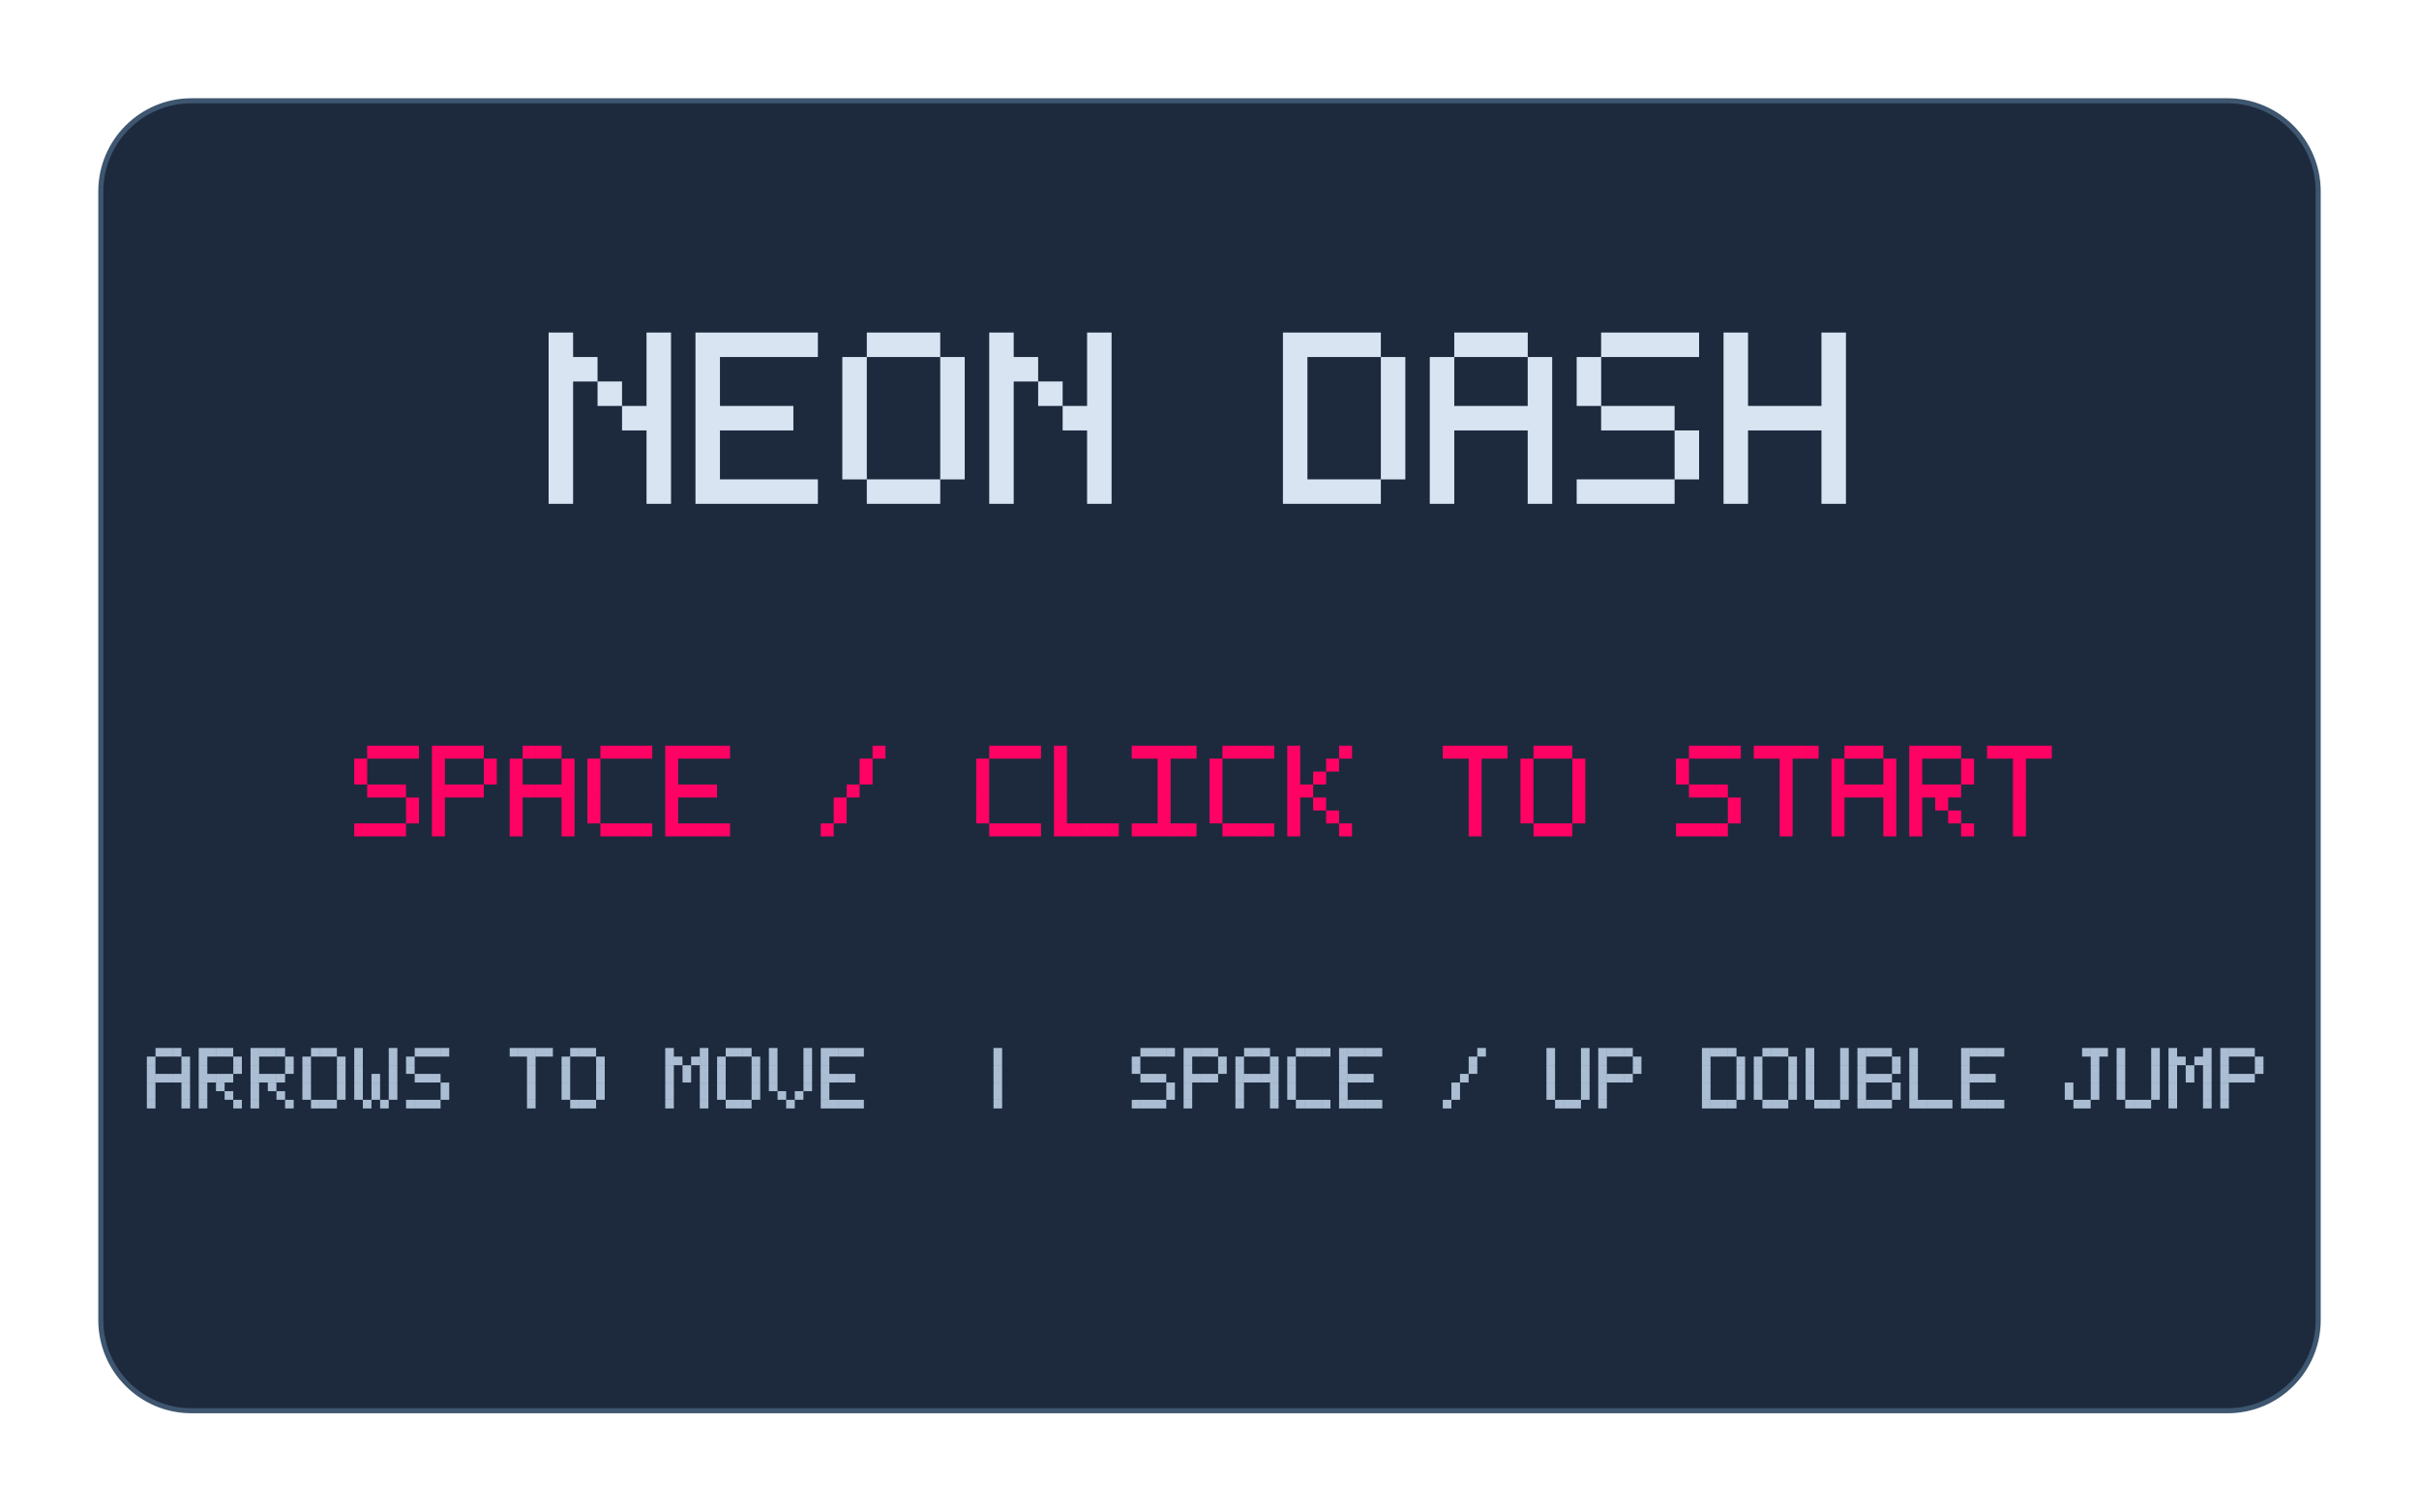
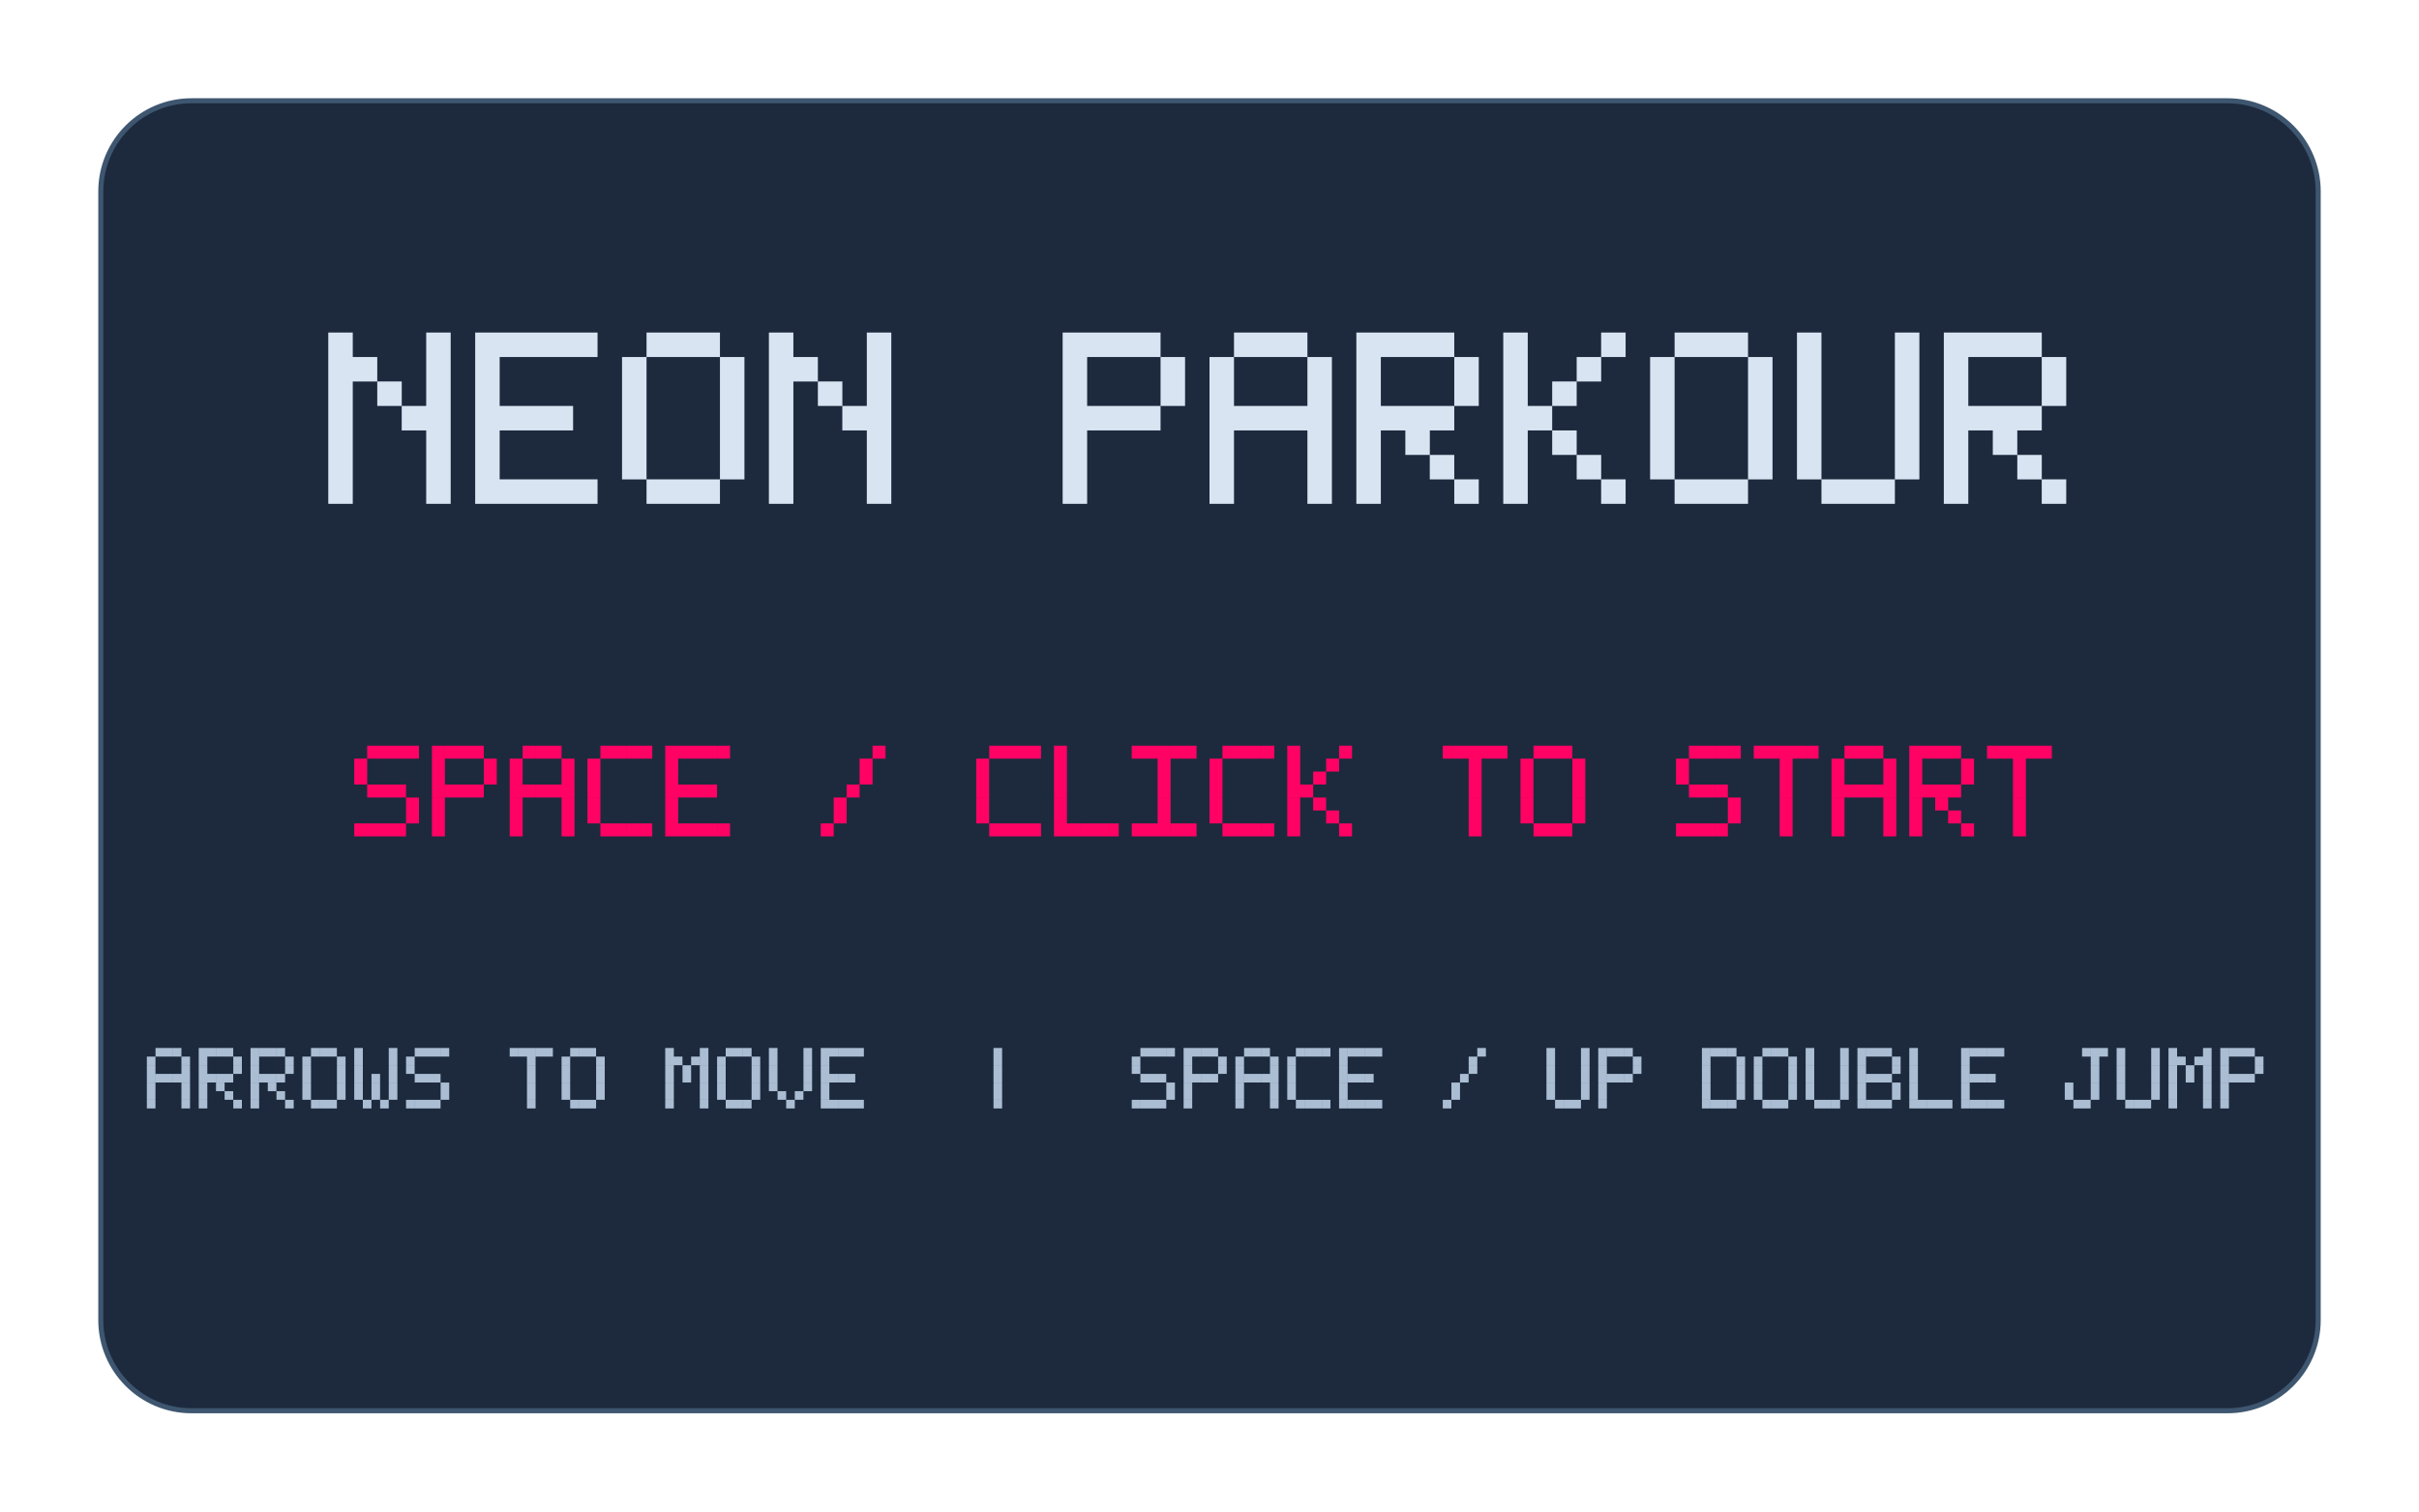
<svg xmlns="http://www.w3.org/2000/svg" width="480" height="300" viewBox="0 0 480 300">
  <rect x="20" y="20" width="440" height="260" rx="18" fill="#142236" fill-opacity=".96" stroke="#3e566f" />
  <g text-anchor="middle" font-family="sans-serif" fill="#e9f0f9">
-     <path fill="#d8e4f1" d="M108.86,66.00h4.86v4.86h-4.86z M128.29,66.00h4.86v4.86h-4.86z M108.86,70.86h4.86v4.86h-4.86z M113.71,70.86h4.86v4.86h-4.86z M128.29,70.86h4.86v4.86h-4.86z M108.86,75.71h4.86v4.86h-4.86z M118.57,75.71h4.86v4.86h-4.86z M128.29,75.71h4.86v4.86h-4.86z M108.86,80.57h4.86v4.86h-4.86z M123.43,80.57h4.86v4.86h-4.86z M128.29,80.57h4.86v4.86h-4.86z M108.86,85.43h4.86v4.86h-4.86z M128.29,85.43h4.86v4.86h-4.86z M108.86,90.29h4.86v4.86h-4.86z M128.29,90.29h4.86v4.86h-4.86z M108.86,95.14h4.86v4.86h-4.86z M128.29,95.14h4.86v4.86h-4.86z M138.00,66.00h4.86v4.86h-4.86z M142.86,66.00h4.86v4.86h-4.86z M147.71,66.00h4.86v4.86h-4.86z M152.57,66.00h4.86v4.86h-4.86z M157.43,66.00h4.86v4.86h-4.86z M138.00,70.86h4.86v4.86h-4.86z M138.00,75.71h4.86v4.86h-4.86z M138.00,80.57h4.86v4.86h-4.86z M142.86,80.57h4.86v4.86h-4.86z M147.71,80.57h4.86v4.86h-4.86z M152.57,80.57h4.86v4.86h-4.86z M138.00,85.43h4.86v4.86h-4.86z M138.00,90.29h4.86v4.86h-4.86z M138.00,95.14h4.86v4.86h-4.86z M142.86,95.14h4.86v4.86h-4.86z M147.71,95.14h4.86v4.86h-4.86z M152.57,95.14h4.86v4.86h-4.86z M157.43,95.14h4.86v4.86h-4.86z M172.00,66.00h4.86v4.86h-4.86z M176.86,66.00h4.86v4.86h-4.86z M181.71,66.00h4.86v4.86h-4.86z M167.14,70.86h4.86v4.86h-4.86z M186.57,70.86h4.86v4.86h-4.86z M167.14,75.71h4.86v4.86h-4.86z M186.57,75.71h4.86v4.86h-4.86z M167.14,80.57h4.86v4.86h-4.86z M186.57,80.57h4.86v4.86h-4.86z M167.14,85.43h4.86v4.86h-4.86z M186.57,85.43h4.86v4.86h-4.86z M167.14,90.29h4.86v4.86h-4.86z M186.57,90.29h4.86v4.86h-4.86z M172.00,95.14h4.86v4.86h-4.86z M176.86,95.14h4.86v4.86h-4.86z M181.71,95.14h4.86v4.86h-4.86z M196.29,66.00h4.86v4.86h-4.86z M215.71,66.00h4.86v4.86h-4.86z M196.29,70.86h4.86v4.86h-4.86z M201.14,70.86h4.86v4.86h-4.86z M215.71,70.86h4.86v4.86h-4.86z M196.29,75.71h4.86v4.86h-4.86z M206.00,75.71h4.86v4.86h-4.86z M215.71,75.71h4.86v4.86h-4.86z M196.29,80.57h4.86v4.86h-4.86z M210.86,80.57h4.86v4.86h-4.86z M215.71,80.57h4.86v4.86h-4.86z M196.29,85.43h4.86v4.86h-4.86z M215.71,85.43h4.86v4.86h-4.86z M196.29,90.29h4.86v4.86h-4.86z M215.71,90.29h4.86v4.86h-4.86z M196.29,95.14h4.86v4.86h-4.86z M215.71,95.14h4.86v4.86h-4.86z M254.57,66.00h4.86v4.86h-4.86z M259.43,66.00h4.86v4.86h-4.86z M264.29,66.00h4.86v4.86h-4.86z M269.14,66.00h4.86v4.86h-4.86z M254.57,70.86h4.86v4.86h-4.86z M274.00,70.86h4.86v4.86h-4.86z M254.57,75.71h4.86v4.86h-4.86z M274.00,75.71h4.86v4.86h-4.86z M254.57,80.57h4.86v4.86h-4.86z M274.00,80.57h4.86v4.86h-4.86z M254.57,85.43h4.86v4.86h-4.86z M274.00,85.43h4.86v4.86h-4.86z M254.57,90.29h4.86v4.86h-4.86z M274.00,90.29h4.86v4.86h-4.86z M254.57,95.14h4.86v4.86h-4.86z M259.43,95.14h4.86v4.86h-4.86z M264.29,95.14h4.86v4.86h-4.86z M269.14,95.14h4.86v4.86h-4.86z M288.57,66.00h4.86v4.86h-4.86z M293.43,66.00h4.86v4.86h-4.86z M298.29,66.00h4.86v4.86h-4.86z M283.71,70.86h4.86v4.86h-4.86z M303.14,70.86h4.86v4.86h-4.86z M283.71,75.71h4.86v4.86h-4.86z M303.14,75.71h4.86v4.86h-4.86z M283.71,80.57h4.86v4.86h-4.86z M288.57,80.57h4.86v4.86h-4.86z M293.43,80.57h4.86v4.86h-4.86z M298.29,80.57h4.86v4.86h-4.86z M303.14,80.57h4.86v4.86h-4.86z M283.71,85.43h4.86v4.86h-4.86z M303.14,85.43h4.86v4.86h-4.86z M283.71,90.29h4.86v4.86h-4.86z M303.14,90.29h4.86v4.86h-4.86z M283.71,95.14h4.86v4.86h-4.86z M303.14,95.14h4.86v4.86h-4.86z M317.71,66.00h4.86v4.86h-4.86z M322.57,66.00h4.86v4.86h-4.86z M327.43,66.00h4.86v4.86h-4.86z M332.29,66.00h4.86v4.86h-4.86z M312.86,70.86h4.86v4.86h-4.86z M312.86,75.71h4.86v4.86h-4.86z M317.71,80.57h4.86v4.86h-4.86z M322.57,80.57h4.86v4.86h-4.86z M327.43,80.57h4.86v4.86h-4.86z M332.29,85.43h4.86v4.86h-4.86z M332.29,90.29h4.86v4.86h-4.86z M312.86,95.14h4.86v4.86h-4.86z M317.71,95.14h4.86v4.86h-4.86z M322.57,95.14h4.86v4.86h-4.86z M327.43,95.14h4.86v4.86h-4.86z M342.00,66.00h4.86v4.86h-4.86z M361.43,66.00h4.86v4.86h-4.86z M342.00,70.86h4.86v4.86h-4.86z M361.43,70.86h4.86v4.86h-4.86z M342.00,75.71h4.86v4.86h-4.86z M361.43,75.71h4.86v4.86h-4.86z M342.00,80.57h4.86v4.86h-4.86z M346.86,80.57h4.86v4.86h-4.86z M351.71,80.57h4.86v4.86h-4.86z M356.57,80.57h4.86v4.86h-4.86z M361.43,80.57h4.86v4.86h-4.86z M342.00,85.43h4.86v4.86h-4.86z M361.43,85.43h4.86v4.86h-4.86z M342.00,90.29h4.86v4.86h-4.86z M361.43,90.29h4.86v4.86h-4.86z M342.00,95.14h4.86v4.86h-4.86z M361.43,95.14h4.86v4.86h-4.86z" />
+     <path fill="#d8e4f1" d="M65.14,66.00h4.86v4.86h-4.86z M84.57,66.00h4.86v4.86h-4.86z M65.14,70.86h4.86v4.86h-4.86z M70.00,70.86h4.86v4.86h-4.86z M84.57,70.86h4.86v4.86h-4.86z M65.14,75.71h4.86v4.86h-4.86z M74.86,75.71h4.86v4.86h-4.86z M84.57,75.71h4.86v4.86h-4.86z M65.14,80.57h4.86v4.86h-4.86z M79.71,80.57h4.86v4.86h-4.86z M84.57,80.57h4.86v4.86h-4.86z M65.14,85.43h4.86v4.86h-4.86z M84.57,85.43h4.86v4.86h-4.86z M65.14,90.29h4.86v4.86h-4.86z M84.57,90.29h4.86v4.86h-4.86z M65.14,95.14h4.86v4.86h-4.86z M84.57,95.14h4.86v4.86h-4.86z M94.29,66.00h4.86v4.86h-4.86z M99.14,66.00h4.86v4.86h-4.86z M104.00,66.00h4.86v4.86h-4.86z M108.86,66.00h4.86v4.86h-4.86z M113.71,66.00h4.86v4.86h-4.86z M94.29,70.86h4.86v4.86h-4.86z M94.29,75.71h4.86v4.86h-4.86z M94.29,80.57h4.86v4.86h-4.86z M99.14,80.57h4.86v4.86h-4.86z M104.00,80.57h4.86v4.86h-4.86z M108.86,80.57h4.86v4.86h-4.86z M94.29,85.43h4.86v4.86h-4.86z M94.29,90.29h4.86v4.86h-4.86z M94.29,95.14h4.86v4.86h-4.86z M99.14,95.14h4.86v4.86h-4.86z M104.00,95.14h4.86v4.86h-4.86z M108.86,95.14h4.86v4.86h-4.86z M113.71,95.14h4.86v4.86h-4.86z M128.29,66.00h4.86v4.86h-4.86z M133.14,66.00h4.86v4.86h-4.86z M138.00,66.00h4.86v4.86h-4.86z M123.43,70.86h4.86v4.86h-4.86z M142.86,70.86h4.86v4.86h-4.86z M123.43,75.71h4.86v4.86h-4.86z M142.86,75.71h4.86v4.86h-4.86z M123.43,80.57h4.86v4.86h-4.86z M142.86,80.57h4.86v4.86h-4.86z M123.43,85.43h4.86v4.86h-4.86z M142.86,85.43h4.86v4.86h-4.86z M123.43,90.29h4.86v4.86h-4.86z M142.86,90.29h4.86v4.86h-4.86z M128.29,95.14h4.86v4.86h-4.86z M133.14,95.14h4.86v4.86h-4.86z M138.00,95.14h4.86v4.86h-4.86z M152.57,66.00h4.86v4.86h-4.86z M172.00,66.00h4.86v4.86h-4.86z M152.57,70.86h4.86v4.86h-4.86z M157.43,70.86h4.86v4.86h-4.86z M172.00,70.86h4.86v4.86h-4.86z M152.57,75.71h4.86v4.86h-4.86z M162.29,75.71h4.86v4.86h-4.86z M172.00,75.71h4.86v4.86h-4.86z M152.57,80.57h4.86v4.86h-4.86z M167.14,80.57h4.86v4.86h-4.86z M172.00,80.57h4.86v4.86h-4.86z M152.57,85.43h4.86v4.86h-4.86z M172.00,85.43h4.86v4.86h-4.86z M152.57,90.29h4.86v4.86h-4.86z M172.00,90.29h4.86v4.86h-4.86z M152.57,95.14h4.86v4.86h-4.86z M172.00,95.14h4.86v4.86h-4.86z M210.86,66.00h4.86v4.86h-4.86z M215.71,66.00h4.86v4.86h-4.86z M220.57,66.00h4.86v4.86h-4.86z M225.43,66.00h4.86v4.86h-4.86z M210.86,70.86h4.86v4.86h-4.86z M230.29,70.86h4.86v4.86h-4.86z M210.86,75.71h4.86v4.86h-4.86z M230.29,75.71h4.86v4.86h-4.86z M210.86,80.57h4.86v4.86h-4.86z M215.71,80.57h4.86v4.86h-4.86z M220.57,80.57h4.86v4.86h-4.86z M225.43,80.57h4.86v4.86h-4.86z M210.86,85.43h4.86v4.86h-4.86z M210.86,90.29h4.86v4.86h-4.86z M210.86,95.14h4.86v4.86h-4.86z M244.86,66.00h4.86v4.86h-4.86z M249.71,66.00h4.86v4.86h-4.86z M254.57,66.00h4.86v4.86h-4.86z M240.00,70.86h4.86v4.86h-4.86z M259.43,70.86h4.86v4.86h-4.86z M240.00,75.71h4.86v4.86h-4.86z M259.43,75.71h4.86v4.86h-4.86z M240.00,80.57h4.86v4.86h-4.86z M244.86,80.57h4.86v4.86h-4.86z M249.71,80.57h4.86v4.86h-4.86z M254.57,80.57h4.86v4.86h-4.86z M259.43,80.57h4.86v4.86h-4.86z M240.00,85.43h4.86v4.86h-4.86z M259.43,85.43h4.86v4.86h-4.86z M240.00,90.29h4.86v4.86h-4.86z M259.43,90.29h4.86v4.86h-4.86z M240.00,95.14h4.86v4.86h-4.86z M259.43,95.14h4.86v4.86h-4.86z M269.14,66.00h4.86v4.86h-4.86z M274.00,66.00h4.86v4.86h-4.86z M278.86,66.00h4.86v4.86h-4.86z M283.71,66.00h4.86v4.86h-4.86z M269.14,70.86h4.86v4.86h-4.86z M288.57,70.86h4.86v4.86h-4.86z M269.14,75.71h4.86v4.86h-4.86z M288.57,75.71h4.86v4.86h-4.86z M269.14,80.57h4.86v4.86h-4.86z M274.00,80.57h4.86v4.86h-4.86z M278.86,80.57h4.86v4.86h-4.86z M283.71,80.57h4.86v4.86h-4.86z M269.14,85.43h4.86v4.86h-4.86z M278.86,85.43h4.86v4.86h-4.86z M269.14,90.29h4.86v4.86h-4.86z M283.71,90.29h4.86v4.86h-4.86z M269.14,95.14h4.86v4.86h-4.86z M288.57,95.14h4.86v4.86h-4.86z M298.29,66.00h4.86v4.86h-4.86z M317.71,66.00h4.86v4.86h-4.86z M298.29,70.86h4.86v4.86h-4.86z M312.86,70.86h4.86v4.86h-4.86z M298.29,75.71h4.86v4.86h-4.86z M308.00,75.71h4.86v4.86h-4.86z M298.29,80.57h4.86v4.86h-4.86z M303.14,80.57h4.86v4.86h-4.86z M298.29,85.43h4.86v4.86h-4.86z M308.00,85.43h4.86v4.86h-4.86z M298.29,90.29h4.86v4.86h-4.86z M312.86,90.29h4.86v4.86h-4.86z M298.29,95.14h4.86v4.86h-4.86z M317.71,95.14h4.86v4.86h-4.86z M332.29,66.00h4.86v4.86h-4.86z M337.14,66.00h4.86v4.86h-4.86z M342.00,66.00h4.86v4.86h-4.86z M327.43,70.86h4.86v4.86h-4.86z M346.86,70.86h4.86v4.86h-4.86z M327.43,75.71h4.86v4.86h-4.86z M346.86,75.71h4.86v4.86h-4.86z M327.43,80.57h4.86v4.86h-4.86z M346.86,80.57h4.86v4.86h-4.86z M327.43,85.43h4.86v4.86h-4.86z M346.86,85.43h4.86v4.86h-4.86z M327.43,90.29h4.86v4.86h-4.86z M346.86,90.29h4.86v4.86h-4.86z M332.29,95.14h4.86v4.86h-4.86z M337.14,95.14h4.86v4.86h-4.86z M342.00,95.14h4.86v4.86h-4.86z M356.57,66.00h4.86v4.86h-4.86z M376.00,66.00h4.86v4.86h-4.86z M356.57,70.86h4.86v4.86h-4.86z M376.00,70.86h4.86v4.86h-4.86z M356.57,75.71h4.86v4.86h-4.86z M376.00,75.71h4.86v4.86h-4.86z M356.57,80.57h4.86v4.86h-4.86z M376.00,80.57h4.86v4.86h-4.86z M356.57,85.43h4.86v4.86h-4.86z M376.00,85.43h4.86v4.86h-4.86z M356.57,90.29h4.86v4.86h-4.86z M376.00,90.29h4.86v4.86h-4.86z M361.43,95.14h4.86v4.86h-4.86z M366.29,95.14h4.86v4.86h-4.86z M371.14,95.14h4.86v4.86h-4.86z M385.71,66.00h4.86v4.86h-4.86z M390.57,66.00h4.86v4.86h-4.86z M395.43,66.00h4.86v4.86h-4.86z M400.29,66.00h4.86v4.86h-4.86z M385.71,70.86h4.86v4.86h-4.86z M405.14,70.86h4.86v4.86h-4.86z M385.71,75.71h4.86v4.86h-4.86z M405.14,75.71h4.86v4.86h-4.86z M385.71,80.57h4.86v4.86h-4.86z M390.57,80.57h4.86v4.86h-4.86z M395.43,80.57h4.86v4.86h-4.86z M400.29,80.57h4.86v4.86h-4.86z M385.71,85.43h4.86v4.86h-4.86z M395.43,85.43h4.86v4.86h-4.86z M385.71,90.29h4.86v4.86h-4.86z M400.29,90.29h4.86v4.86h-4.86z M385.71,95.14h4.86v4.86h-4.86z M405.14,95.14h4.86v4.86h-4.86z" />
    <path fill="#ff0263" d="M72.86,148.00h2.57v2.57h-2.57z M75.43,148.00h2.57v2.57h-2.57z M78.00,148.00h2.57v2.57h-2.57z M80.57,148.00h2.57v2.57h-2.57z M70.29,150.57h2.57v2.57h-2.57z M70.29,153.14h2.57v2.57h-2.57z M72.86,155.71h2.57v2.57h-2.57z M75.43,155.71h2.57v2.57h-2.57z M78.00,155.71h2.57v2.57h-2.57z M80.57,158.29h2.57v2.57h-2.57z M80.57,160.86h2.57v2.57h-2.57z M70.29,163.43h2.57v2.57h-2.57z M72.86,163.43h2.57v2.57h-2.57z M75.43,163.43h2.57v2.57h-2.57z M78.00,163.43h2.57v2.57h-2.57z M85.71,148.00h2.57v2.57h-2.57z M88.29,148.00h2.57v2.57h-2.57z M90.86,148.00h2.57v2.57h-2.57z M93.43,148.00h2.57v2.57h-2.57z M85.71,150.57h2.57v2.57h-2.57z M96.00,150.57h2.57v2.57h-2.57z M85.71,153.14h2.57v2.57h-2.57z M96.00,153.14h2.57v2.57h-2.57z M85.71,155.71h2.57v2.57h-2.57z M88.29,155.71h2.57v2.57h-2.57z M90.86,155.71h2.57v2.57h-2.57z M93.43,155.71h2.57v2.57h-2.57z M85.71,158.29h2.57v2.57h-2.57z M85.71,160.86h2.57v2.57h-2.57z M85.71,163.43h2.57v2.57h-2.57z M103.71,148.00h2.57v2.57h-2.57z M106.29,148.00h2.57v2.57h-2.57z M108.86,148.00h2.57v2.57h-2.57z M101.14,150.57h2.57v2.57h-2.57z M111.43,150.57h2.57v2.57h-2.57z M101.14,153.14h2.57v2.57h-2.57z M111.43,153.14h2.57v2.57h-2.57z M101.14,155.71h2.57v2.57h-2.57z M103.71,155.71h2.57v2.57h-2.57z M106.29,155.71h2.57v2.57h-2.57z M108.86,155.71h2.57v2.57h-2.57z M111.43,155.71h2.57v2.57h-2.57z M101.14,158.29h2.57v2.57h-2.57z M111.43,158.29h2.57v2.57h-2.57z M101.14,160.86h2.57v2.57h-2.57z M111.43,160.86h2.57v2.57h-2.57z M101.14,163.43h2.57v2.57h-2.57z M111.43,163.43h2.57v2.57h-2.57z M119.14,148.00h2.57v2.57h-2.57z M121.71,148.00h2.57v2.57h-2.57z M124.29,148.00h2.57v2.57h-2.57z M126.86,148.00h2.57v2.57h-2.57z M116.57,150.57h2.57v2.57h-2.57z M116.57,153.14h2.57v2.57h-2.57z M116.57,155.71h2.57v2.57h-2.57z M116.57,158.29h2.57v2.57h-2.57z M116.57,160.86h2.57v2.57h-2.57z M119.14,163.43h2.57v2.57h-2.57z M121.71,163.43h2.57v2.57h-2.57z M124.29,163.43h2.57v2.57h-2.57z M126.86,163.43h2.57v2.57h-2.57z M132.00,148.00h2.57v2.57h-2.57z M134.57,148.00h2.57v2.57h-2.57z M137.14,148.00h2.57v2.57h-2.57z M139.71,148.00h2.57v2.57h-2.57z M142.29,148.00h2.57v2.57h-2.57z M132.00,150.57h2.57v2.57h-2.57z M132.00,153.14h2.57v2.57h-2.57z M132.00,155.71h2.57v2.57h-2.57z M134.57,155.71h2.57v2.57h-2.57z M137.14,155.71h2.57v2.57h-2.57z M139.71,155.71h2.57v2.57h-2.57z M132.00,158.29h2.57v2.57h-2.57z M132.00,160.86h2.57v2.57h-2.57z M132.00,163.43h2.57v2.57h-2.57z M134.57,163.43h2.57v2.57h-2.57z M137.14,163.43h2.57v2.57h-2.57z M139.71,163.43h2.57v2.57h-2.57z M142.29,163.43h2.57v2.57h-2.57z M173.14,148.00h2.57v2.57h-2.57z M170.57,150.57h2.57v2.57h-2.57z M170.57,153.14h2.57v2.57h-2.57z M168.00,155.71h2.57v2.57h-2.57z M165.43,158.29h2.57v2.57h-2.57z M165.43,160.86h2.57v2.57h-2.57z M162.86,163.43h2.57v2.57h-2.57z M196.29,148.00h2.57v2.57h-2.57z M198.86,148.00h2.57v2.57h-2.57z M201.43,148.00h2.57v2.57h-2.57z M204.00,148.00h2.57v2.57h-2.57z M193.71,150.57h2.57v2.57h-2.57z M193.71,153.14h2.57v2.57h-2.57z M193.71,155.71h2.57v2.57h-2.57z M193.71,158.29h2.57v2.57h-2.57z M193.71,160.86h2.57v2.57h-2.57z M196.29,163.43h2.57v2.57h-2.57z M198.86,163.43h2.57v2.57h-2.57z M201.43,163.43h2.57v2.57h-2.57z M204.00,163.43h2.57v2.57h-2.57z M209.14,148.00h2.57v2.57h-2.57z M209.14,150.57h2.57v2.57h-2.57z M209.14,153.14h2.57v2.57h-2.57z M209.14,155.71h2.57v2.57h-2.57z M209.14,158.29h2.57v2.57h-2.57z M209.14,160.86h2.57v2.57h-2.57z M209.14,163.43h2.57v2.57h-2.57z M211.71,163.43h2.57v2.57h-2.57z M214.29,163.43h2.57v2.57h-2.57z M216.86,163.43h2.57v2.57h-2.57z M219.43,163.43h2.57v2.57h-2.57z M224.57,148.00h2.57v2.57h-2.57z M227.14,148.00h2.57v2.57h-2.57z M229.71,148.00h2.57v2.57h-2.57z M232.29,148.00h2.57v2.57h-2.57z M234.86,148.00h2.57v2.57h-2.57z M229.71,150.57h2.57v2.57h-2.57z M229.71,153.14h2.57v2.57h-2.57z M229.71,155.71h2.57v2.57h-2.57z M229.71,158.29h2.57v2.57h-2.57z M229.71,160.86h2.57v2.57h-2.57z M224.57,163.43h2.57v2.57h-2.57z M227.14,163.43h2.57v2.57h-2.57z M229.71,163.43h2.57v2.57h-2.57z M232.29,163.43h2.57v2.57h-2.57z M234.86,163.43h2.57v2.57h-2.57z M242.57,148.00h2.57v2.57h-2.57z M245.14,148.00h2.57v2.57h-2.57z M247.71,148.00h2.57v2.57h-2.57z M250.29,148.00h2.57v2.57h-2.57z M240.00,150.57h2.57v2.57h-2.57z M240.00,153.14h2.57v2.57h-2.57z M240.00,155.71h2.57v2.57h-2.57z M240.00,158.29h2.57v2.57h-2.57z M240.00,160.86h2.57v2.57h-2.57z M242.57,163.43h2.57v2.57h-2.57z M245.14,163.43h2.57v2.57h-2.57z M247.71,163.43h2.57v2.57h-2.57z M250.29,163.43h2.57v2.57h-2.57z M255.43,148.00h2.57v2.57h-2.57z M265.71,148.00h2.57v2.57h-2.57z M255.43,150.57h2.57v2.57h-2.57z M263.14,150.57h2.57v2.57h-2.57z M255.43,153.14h2.57v2.57h-2.57z M260.57,153.14h2.57v2.57h-2.57z M255.43,155.71h2.57v2.57h-2.57z M258.00,155.71h2.57v2.57h-2.57z M255.43,158.29h2.57v2.57h-2.57z M260.57,158.29h2.57v2.57h-2.57z M255.43,160.86h2.57v2.57h-2.57z M263.14,160.86h2.57v2.57h-2.57z M255.43,163.43h2.57v2.57h-2.57z M265.71,163.43h2.57v2.57h-2.57z M286.29,148.00h2.57v2.57h-2.57z M288.86,148.00h2.57v2.57h-2.57z M291.43,148.00h2.57v2.57h-2.57z M294.00,148.00h2.57v2.57h-2.57z M296.57,148.00h2.57v2.57h-2.57z M291.43,150.57h2.57v2.57h-2.57z M291.43,153.14h2.57v2.57h-2.57z M291.43,155.71h2.57v2.57h-2.57z M291.43,158.29h2.57v2.57h-2.57z M291.43,160.86h2.57v2.57h-2.57z M291.43,163.43h2.57v2.57h-2.57z M304.29,148.00h2.57v2.57h-2.57z M306.86,148.00h2.57v2.57h-2.57z M309.43,148.00h2.57v2.57h-2.57z M301.71,150.57h2.57v2.57h-2.57z M312.00,150.57h2.57v2.57h-2.57z M301.71,153.14h2.57v2.57h-2.57z M312.00,153.14h2.57v2.57h-2.57z M301.71,155.71h2.57v2.57h-2.57z M312.00,155.71h2.57v2.57h-2.57z M301.71,158.29h2.57v2.57h-2.57z M312.00,158.29h2.57v2.57h-2.57z M301.71,160.86h2.57v2.57h-2.57z M312.00,160.86h2.57v2.57h-2.57z M304.29,163.43h2.57v2.57h-2.57z M306.86,163.43h2.57v2.57h-2.57z M309.43,163.43h2.57v2.57h-2.57z M335.14,148.00h2.57v2.57h-2.57z M337.71,148.00h2.57v2.57h-2.57z M340.29,148.00h2.57v2.57h-2.57z M342.86,148.00h2.57v2.57h-2.57z M332.57,150.57h2.57v2.57h-2.57z M332.57,153.14h2.57v2.57h-2.57z M335.14,155.71h2.57v2.57h-2.57z M337.71,155.71h2.57v2.57h-2.57z M340.29,155.71h2.57v2.57h-2.57z M342.86,158.29h2.57v2.57h-2.57z M342.86,160.86h2.57v2.57h-2.57z M332.57,163.43h2.57v2.57h-2.57z M335.14,163.43h2.57v2.57h-2.57z M337.71,163.43h2.57v2.57h-2.57z M340.29,163.43h2.57v2.57h-2.57z M348.00,148.00h2.57v2.57h-2.57z M350.57,148.00h2.57v2.57h-2.57z M353.14,148.00h2.57v2.57h-2.57z M355.71,148.00h2.57v2.57h-2.57z M358.29,148.00h2.57v2.57h-2.57z M353.14,150.57h2.57v2.57h-2.57z M353.14,153.14h2.57v2.57h-2.57z M353.14,155.71h2.57v2.57h-2.57z M353.14,158.29h2.57v2.57h-2.57z M353.14,160.86h2.57v2.57h-2.57z M353.14,163.43h2.57v2.57h-2.57z M366.00,148.00h2.57v2.57h-2.57z M368.57,148.00h2.57v2.57h-2.57z M371.14,148.00h2.57v2.57h-2.57z M363.43,150.57h2.57v2.57h-2.57z M373.71,150.57h2.57v2.57h-2.57z M363.43,153.14h2.57v2.57h-2.57z M373.71,153.14h2.57v2.57h-2.57z M363.43,155.71h2.57v2.57h-2.57z M366.00,155.71h2.57v2.57h-2.57z M368.57,155.71h2.57v2.57h-2.57z M371.14,155.71h2.57v2.57h-2.57z M373.71,155.71h2.57v2.57h-2.57z M363.43,158.29h2.57v2.57h-2.57z M373.71,158.29h2.57v2.57h-2.57z M363.43,160.86h2.57v2.57h-2.57z M373.71,160.86h2.57v2.57h-2.57z M363.43,163.43h2.57v2.57h-2.57z M373.71,163.43h2.57v2.57h-2.57z M378.86,148.00h2.57v2.57h-2.57z M381.43,148.00h2.57v2.57h-2.57z M384.00,148.00h2.57v2.57h-2.57z M386.57,148.00h2.57v2.57h-2.57z M378.86,150.57h2.57v2.57h-2.57z M389.14,150.57h2.57v2.57h-2.57z M378.86,153.14h2.57v2.57h-2.57z M389.14,153.14h2.57v2.57h-2.57z M378.86,155.71h2.57v2.57h-2.57z M381.43,155.71h2.57v2.57h-2.57z M384.00,155.71h2.57v2.57h-2.57z M386.57,155.71h2.57v2.57h-2.57z M378.86,158.29h2.57v2.57h-2.57z M384.00,158.29h2.57v2.57h-2.57z M378.86,160.86h2.57v2.57h-2.57z M386.57,160.86h2.57v2.57h-2.57z M378.86,163.43h2.57v2.57h-2.57z M389.14,163.43h2.57v2.57h-2.57z M394.29,148.00h2.57v2.57h-2.57z M396.86,148.00h2.57v2.57h-2.57z M399.43,148.00h2.57v2.57h-2.57z M402.00,148.00h2.57v2.57h-2.57z M404.57,148.00h2.57v2.57h-2.57z M399.43,150.57h2.57v2.57h-2.57z M399.43,153.14h2.57v2.57h-2.57z M399.43,155.71h2.57v2.57h-2.57z M399.43,158.29h2.57v2.57h-2.57z M399.43,160.86h2.57v2.57h-2.57z M399.43,163.43h2.57v2.57h-2.57z" />
    <path fill="#aabdd2" d="M30.86,208.00h1.71v1.71h-1.71z M32.57,208.00h1.71v1.71h-1.71z M34.29,208.00h1.71v1.71h-1.71z M29.14,209.71h1.71v1.71h-1.71z M36.00,209.71h1.71v1.71h-1.71z M29.14,211.43h1.71v1.71h-1.71z M36.00,211.43h1.71v1.71h-1.71z M29.14,213.14h1.71v1.71h-1.71z M30.86,213.14h1.71v1.71h-1.71z M32.57,213.14h1.71v1.71h-1.71z M34.29,213.14h1.71v1.71h-1.71z M36.00,213.14h1.71v1.71h-1.71z M29.14,214.86h1.71v1.71h-1.71z M36.00,214.86h1.71v1.71h-1.71z M29.14,216.57h1.71v1.71h-1.71z M36.00,216.57h1.71v1.71h-1.71z M29.14,218.29h1.71v1.71h-1.71z M36.00,218.29h1.71v1.71h-1.71z M39.43,208.00h1.71v1.71h-1.71z M41.14,208.00h1.71v1.71h-1.71z M42.86,208.00h1.71v1.71h-1.71z M44.57,208.00h1.71v1.71h-1.71z M39.43,209.71h1.71v1.71h-1.71z M46.29,209.71h1.71v1.71h-1.71z M39.43,211.43h1.71v1.71h-1.71z M46.29,211.43h1.71v1.71h-1.71z M39.43,213.14h1.71v1.71h-1.71z M41.14,213.14h1.71v1.71h-1.71z M42.86,213.14h1.71v1.71h-1.71z M44.57,213.14h1.71v1.71h-1.71z M39.43,214.86h1.71v1.71h-1.71z M42.86,214.86h1.71v1.71h-1.71z M39.43,216.57h1.71v1.71h-1.71z M44.57,216.57h1.71v1.71h-1.71z M39.43,218.29h1.71v1.71h-1.71z M46.29,218.29h1.71v1.71h-1.71z M49.71,208.00h1.71v1.71h-1.71z M51.43,208.00h1.71v1.71h-1.71z M53.14,208.00h1.71v1.71h-1.71z M54.86,208.00h1.71v1.71h-1.71z M49.71,209.71h1.71v1.71h-1.71z M56.57,209.71h1.71v1.71h-1.71z M49.71,211.43h1.71v1.71h-1.71z M56.57,211.43h1.71v1.71h-1.71z M49.71,213.14h1.71v1.71h-1.71z M51.43,213.14h1.71v1.71h-1.71z M53.14,213.14h1.71v1.71h-1.71z M54.86,213.14h1.71v1.71h-1.71z M49.71,214.86h1.71v1.71h-1.71z M53.14,214.86h1.71v1.71h-1.71z M49.71,216.57h1.71v1.71h-1.71z M54.86,216.57h1.71v1.71h-1.71z M49.71,218.29h1.71v1.71h-1.71z M56.57,218.29h1.71v1.71h-1.71z M61.71,208.00h1.71v1.71h-1.71z M63.43,208.00h1.71v1.71h-1.71z M65.14,208.00h1.71v1.71h-1.71z M60.00,209.71h1.71v1.71h-1.71z M66.86,209.71h1.71v1.71h-1.71z M60.00,211.43h1.71v1.71h-1.71z M66.86,211.43h1.71v1.71h-1.71z M60.00,213.14h1.71v1.71h-1.71z M66.86,213.14h1.71v1.71h-1.71z M60.00,214.86h1.71v1.71h-1.71z M66.86,214.86h1.71v1.71h-1.71z M60.00,216.57h1.71v1.71h-1.71z M66.86,216.57h1.71v1.71h-1.71z M61.71,218.29h1.71v1.71h-1.71z M63.43,218.29h1.71v1.71h-1.71z M65.14,218.29h1.71v1.71h-1.71z M70.29,208.00h1.71v1.71h-1.71z M77.14,208.00h1.71v1.71h-1.71z M70.29,209.71h1.71v1.71h-1.71z M77.14,209.71h1.71v1.71h-1.71z M70.29,211.43h1.71v1.71h-1.71z M77.14,211.43h1.71v1.71h-1.71z M70.29,213.14h1.71v1.71h-1.71z M73.71,213.14h1.71v1.71h-1.71z M77.14,213.14h1.71v1.71h-1.71z M70.29,214.86h1.71v1.71h-1.71z M73.71,214.86h1.71v1.71h-1.71z M77.14,214.86h1.71v1.71h-1.71z M70.29,216.57h1.71v1.71h-1.71z M73.71,216.57h1.71v1.71h-1.71z M77.14,216.57h1.71v1.71h-1.71z M72.00,218.29h1.71v1.71h-1.71z M75.43,218.29h1.71v1.71h-1.71z M82.29,208.00h1.71v1.71h-1.71z M84.00,208.00h1.71v1.71h-1.71z M85.71,208.00h1.71v1.71h-1.71z M87.43,208.00h1.71v1.71h-1.71z M80.57,209.71h1.71v1.71h-1.71z M80.57,211.43h1.71v1.71h-1.71z M82.29,213.14h1.71v1.71h-1.71z M84.00,213.14h1.71v1.71h-1.71z M85.71,213.14h1.71v1.71h-1.71z M87.43,214.86h1.71v1.71h-1.71z M87.43,216.57h1.71v1.71h-1.71z M80.57,218.29h1.71v1.71h-1.71z M82.29,218.29h1.71v1.71h-1.71z M84.00,218.29h1.71v1.71h-1.71z M85.71,218.29h1.71v1.71h-1.71z M101.14,208.00h1.71v1.71h-1.71z M102.86,208.00h1.71v1.71h-1.71z M104.57,208.00h1.71v1.71h-1.71z M106.29,208.00h1.71v1.71h-1.71z M108.00,208.00h1.71v1.71h-1.71z M104.57,209.71h1.71v1.71h-1.71z M104.57,211.43h1.71v1.71h-1.71z M104.57,213.14h1.71v1.71h-1.71z M104.57,214.86h1.71v1.71h-1.71z M104.57,216.57h1.71v1.71h-1.71z M104.57,218.29h1.71v1.71h-1.71z M113.14,208.00h1.71v1.71h-1.71z M114.86,208.00h1.71v1.71h-1.71z M116.57,208.00h1.71v1.71h-1.71z M111.43,209.71h1.71v1.71h-1.71z M118.29,209.71h1.71v1.71h-1.71z M111.43,211.43h1.71v1.71h-1.71z M118.29,211.43h1.71v1.71h-1.71z M111.43,213.14h1.71v1.71h-1.71z M118.29,213.14h1.71v1.71h-1.71z M111.43,214.86h1.71v1.71h-1.71z M118.29,214.86h1.71v1.71h-1.71z M111.43,216.57h1.71v1.71h-1.71z M118.29,216.57h1.71v1.71h-1.71z M113.14,218.29h1.71v1.71h-1.71z M114.86,218.29h1.71v1.71h-1.71z M116.57,218.29h1.71v1.71h-1.71z M132.00,208.00h1.71v1.71h-1.71z M138.86,208.00h1.71v1.71h-1.71z M132.00,209.71h1.71v1.71h-1.71z M133.71,209.71h1.71v1.71h-1.71z M137.14,209.71h1.71v1.71h-1.71z M138.86,209.71h1.71v1.71h-1.71z M132.00,211.43h1.71v1.71h-1.71z M135.43,211.43h1.71v1.71h-1.71z M138.86,211.43h1.71v1.71h-1.71z M132.00,213.14h1.71v1.71h-1.71z M135.43,213.14h1.71v1.71h-1.71z M138.86,213.14h1.71v1.71h-1.71z M132.00,214.86h1.71v1.71h-1.71z M138.86,214.86h1.71v1.71h-1.71z M132.00,216.57h1.71v1.71h-1.71z M138.86,216.57h1.71v1.71h-1.71z M132.00,218.29h1.71v1.71h-1.71z M138.86,218.29h1.71v1.71h-1.71z M144.00,208.00h1.71v1.71h-1.71z M145.71,208.00h1.71v1.71h-1.71z M147.43,208.00h1.71v1.71h-1.71z M142.29,209.71h1.71v1.71h-1.71z M149.14,209.71h1.71v1.71h-1.71z M142.29,211.43h1.71v1.71h-1.71z M149.14,211.43h1.71v1.71h-1.71z M142.29,213.14h1.71v1.71h-1.71z M149.14,213.14h1.71v1.71h-1.71z M142.29,214.86h1.71v1.71h-1.71z M149.14,214.86h1.71v1.71h-1.71z M142.29,216.57h1.71v1.71h-1.71z M149.14,216.57h1.71v1.71h-1.71z M144.00,218.29h1.71v1.71h-1.71z M145.71,218.29h1.71v1.71h-1.71z M147.43,218.29h1.71v1.71h-1.71z M152.57,208.00h1.71v1.71h-1.71z M159.43,208.00h1.71v1.71h-1.71z M152.57,209.71h1.71v1.71h-1.71z M159.43,209.71h1.71v1.71h-1.71z M152.57,211.43h1.71v1.71h-1.71z M159.43,211.43h1.71v1.71h-1.71z M152.57,213.14h1.71v1.71h-1.71z M159.43,213.14h1.71v1.71h-1.71z M152.57,214.86h1.71v1.71h-1.71z M159.43,214.86h1.71v1.71h-1.71z M154.29,216.57h1.71v1.71h-1.71z M157.71,216.57h1.71v1.71h-1.71z M156.00,218.29h1.71v1.71h-1.71z M162.86,208.00h1.71v1.71h-1.71z M164.57,208.00h1.71v1.71h-1.71z M166.29,208.00h1.71v1.71h-1.71z M168.00,208.00h1.71v1.71h-1.71z M169.71,208.00h1.71v1.71h-1.71z M162.86,209.71h1.71v1.71h-1.71z M162.86,211.43h1.71v1.71h-1.71z M162.86,213.14h1.71v1.71h-1.71z M164.57,213.14h1.71v1.71h-1.71z M166.29,213.14h1.71v1.71h-1.71z M168.00,213.14h1.71v1.71h-1.71z M162.86,214.86h1.71v1.71h-1.71z M162.86,216.57h1.71v1.71h-1.71z M162.86,218.29h1.71v1.71h-1.71z M164.57,218.29h1.71v1.71h-1.71z M166.29,218.29h1.71v1.71h-1.71z M168.00,218.29h1.71v1.71h-1.71z M169.71,218.29h1.71v1.71h-1.71z M197.14,208.00h1.71v1.71h-1.71z M197.14,209.71h1.71v1.71h-1.71z M197.14,211.43h1.71v1.71h-1.71z M197.14,213.14h1.71v1.71h-1.71z M197.14,214.86h1.71v1.71h-1.71z M197.14,216.57h1.71v1.71h-1.71z M197.14,218.29h1.71v1.71h-1.71z M226.29,208.00h1.71v1.71h-1.71z M228.00,208.00h1.71v1.71h-1.71z M229.71,208.00h1.71v1.71h-1.71z M231.43,208.00h1.71v1.71h-1.71z M224.57,209.71h1.71v1.71h-1.71z M224.57,211.43h1.71v1.71h-1.71z M226.29,213.14h1.71v1.71h-1.71z M228.00,213.14h1.71v1.71h-1.71z M229.71,213.14h1.71v1.71h-1.71z M231.43,214.86h1.71v1.71h-1.71z M231.43,216.57h1.71v1.71h-1.71z M224.57,218.29h1.71v1.71h-1.71z M226.29,218.29h1.71v1.71h-1.71z M228.00,218.29h1.71v1.71h-1.71z M229.71,218.29h1.71v1.71h-1.71z M234.86,208.00h1.71v1.71h-1.71z M236.57,208.00h1.71v1.71h-1.71z M238.29,208.00h1.71v1.71h-1.71z M240.00,208.00h1.71v1.71h-1.71z M234.86,209.71h1.71v1.71h-1.71z M241.71,209.71h1.71v1.71h-1.71z M234.86,211.43h1.71v1.71h-1.71z M241.71,211.43h1.71v1.71h-1.71z M234.86,213.14h1.71v1.71h-1.71z M236.57,213.14h1.71v1.71h-1.71z M238.29,213.14h1.71v1.71h-1.71z M240.00,213.14h1.71v1.71h-1.71z M234.86,214.86h1.71v1.71h-1.71z M234.86,216.57h1.71v1.71h-1.71z M234.86,218.29h1.71v1.71h-1.71z M246.86,208.00h1.71v1.71h-1.71z M248.57,208.00h1.71v1.71h-1.71z M250.29,208.00h1.71v1.71h-1.71z M245.14,209.71h1.71v1.71h-1.71z M252.00,209.71h1.71v1.71h-1.71z M245.14,211.43h1.71v1.71h-1.71z M252.00,211.43h1.71v1.71h-1.71z M245.14,213.14h1.71v1.71h-1.71z M246.86,213.14h1.71v1.71h-1.71z M248.57,213.14h1.71v1.71h-1.71z M250.29,213.14h1.71v1.71h-1.71z M252.00,213.14h1.71v1.71h-1.71z M245.14,214.86h1.71v1.71h-1.71z M252.00,214.86h1.71v1.71h-1.71z M245.14,216.57h1.71v1.71h-1.71z M252.00,216.57h1.71v1.71h-1.71z M245.14,218.29h1.71v1.71h-1.71z M252.00,218.29h1.71v1.71h-1.71z M257.14,208.00h1.71v1.71h-1.71z M258.86,208.00h1.71v1.71h-1.71z M260.57,208.00h1.71v1.71h-1.71z M262.29,208.00h1.71v1.71h-1.71z M255.43,209.71h1.71v1.71h-1.71z M255.43,211.43h1.71v1.71h-1.71z M255.43,213.14h1.71v1.71h-1.71z M255.43,214.86h1.71v1.71h-1.71z M255.43,216.57h1.71v1.71h-1.71z M257.14,218.29h1.71v1.71h-1.71z M258.86,218.29h1.71v1.71h-1.71z M260.57,218.29h1.71v1.71h-1.71z M262.29,218.29h1.71v1.71h-1.71z M265.71,208.00h1.71v1.71h-1.71z M267.43,208.00h1.71v1.71h-1.71z M269.14,208.00h1.71v1.71h-1.71z M270.86,208.00h1.71v1.71h-1.71z M272.57,208.00h1.71v1.71h-1.71z M265.71,209.71h1.71v1.71h-1.71z M265.71,211.43h1.71v1.71h-1.71z M265.71,213.14h1.71v1.71h-1.71z M267.43,213.14h1.71v1.71h-1.71z M269.14,213.14h1.71v1.71h-1.71z M270.86,213.14h1.71v1.71h-1.71z M265.71,214.86h1.71v1.71h-1.71z M265.71,216.57h1.71v1.71h-1.71z M265.71,218.29h1.71v1.71h-1.71z M267.43,218.29h1.71v1.71h-1.71z M269.14,218.29h1.71v1.71h-1.71z M270.86,218.29h1.71v1.71h-1.71z M272.57,218.29h1.71v1.71h-1.71z M293.14,208.00h1.71v1.71h-1.71z M291.43,209.71h1.71v1.71h-1.71z M291.43,211.43h1.71v1.71h-1.71z M289.71,213.14h1.71v1.71h-1.71z M288.00,214.86h1.71v1.71h-1.71z M288.00,216.57h1.71v1.71h-1.71z M286.29,218.29h1.71v1.71h-1.71z M306.86,208.00h1.71v1.71h-1.71z M313.71,208.00h1.71v1.71h-1.71z M306.86,209.71h1.71v1.71h-1.71z M313.71,209.71h1.71v1.71h-1.71z M306.86,211.43h1.71v1.71h-1.71z M313.71,211.43h1.71v1.71h-1.71z M306.86,213.14h1.71v1.71h-1.71z M313.71,213.14h1.71v1.71h-1.71z M306.86,214.86h1.71v1.71h-1.71z M313.71,214.86h1.71v1.71h-1.71z M306.86,216.57h1.71v1.71h-1.71z M313.71,216.57h1.71v1.71h-1.71z M308.57,218.29h1.71v1.71h-1.71z M310.29,218.29h1.71v1.71h-1.71z M312.00,218.29h1.71v1.71h-1.71z M317.14,208.00h1.71v1.71h-1.71z M318.86,208.00h1.71v1.71h-1.71z M320.57,208.00h1.71v1.71h-1.71z M322.29,208.00h1.71v1.71h-1.71z M317.14,209.71h1.71v1.71h-1.71z M324.00,209.71h1.71v1.71h-1.71z M317.14,211.43h1.71v1.71h-1.71z M324.00,211.43h1.71v1.71h-1.71z M317.14,213.14h1.71v1.71h-1.71z M318.86,213.14h1.71v1.71h-1.71z M320.57,213.14h1.71v1.71h-1.71z M322.29,213.14h1.71v1.71h-1.71z M317.14,214.86h1.71v1.71h-1.71z M317.14,216.57h1.71v1.71h-1.71z M317.14,218.29h1.71v1.71h-1.71z M337.71,208.00h1.71v1.71h-1.71z M339.43,208.00h1.71v1.71h-1.71z M341.14,208.00h1.71v1.71h-1.71z M342.86,208.00h1.71v1.71h-1.71z M337.71,209.71h1.71v1.71h-1.71z M344.57,209.71h1.71v1.71h-1.71z M337.71,211.43h1.71v1.71h-1.71z M344.57,211.43h1.71v1.71h-1.71z M337.71,213.14h1.71v1.71h-1.71z M344.57,213.14h1.71v1.71h-1.71z M337.71,214.86h1.71v1.71h-1.71z M344.57,214.86h1.71v1.71h-1.71z M337.71,216.57h1.71v1.71h-1.71z M344.57,216.57h1.71v1.71h-1.71z M337.71,218.29h1.71v1.71h-1.71z M339.43,218.29h1.71v1.71h-1.71z M341.14,218.29h1.71v1.71h-1.71z M342.86,218.29h1.71v1.71h-1.71z M349.71,208.00h1.71v1.71h-1.71z M351.43,208.00h1.71v1.71h-1.71z M353.14,208.00h1.71v1.71h-1.71z M348.00,209.71h1.71v1.71h-1.71z M354.86,209.71h1.71v1.71h-1.71z M348.00,211.43h1.71v1.71h-1.71z M354.86,211.43h1.71v1.71h-1.71z M348.00,213.14h1.71v1.71h-1.71z M354.86,213.14h1.71v1.71h-1.71z M348.00,214.86h1.71v1.71h-1.71z M354.86,214.86h1.71v1.71h-1.71z M348.00,216.57h1.71v1.71h-1.71z M354.86,216.57h1.71v1.71h-1.71z M349.71,218.29h1.71v1.71h-1.71z M351.43,218.29h1.71v1.71h-1.71z M353.14,218.29h1.71v1.71h-1.71z M358.29,208.00h1.71v1.71h-1.71z M365.14,208.00h1.71v1.71h-1.71z M358.29,209.71h1.71v1.71h-1.71z M365.14,209.71h1.71v1.71h-1.71z M358.29,211.43h1.71v1.71h-1.71z M365.14,211.43h1.71v1.71h-1.71z M358.29,213.14h1.71v1.71h-1.71z M365.14,213.14h1.71v1.71h-1.71z M358.29,214.86h1.71v1.71h-1.71z M365.14,214.86h1.71v1.71h-1.71z M358.29,216.57h1.71v1.71h-1.71z M365.14,216.57h1.71v1.71h-1.71z M360.00,218.29h1.71v1.71h-1.71z M361.71,218.29h1.71v1.71h-1.71z M363.43,218.29h1.71v1.71h-1.71z M368.57,208.00h1.71v1.71h-1.71z M370.29,208.00h1.71v1.71h-1.71z M372.00,208.00h1.71v1.71h-1.71z M373.71,208.00h1.71v1.71h-1.71z M368.57,209.71h1.71v1.71h-1.71z M375.43,209.71h1.71v1.71h-1.71z M368.57,211.43h1.71v1.71h-1.71z M375.43,211.43h1.71v1.71h-1.71z M368.57,213.14h1.71v1.71h-1.71z M370.29,213.14h1.71v1.71h-1.71z M372.00,213.14h1.71v1.71h-1.71z M373.71,213.14h1.71v1.71h-1.71z M368.57,214.86h1.71v1.71h-1.71z M375.43,214.86h1.71v1.71h-1.71z M368.57,216.57h1.71v1.71h-1.71z M375.43,216.57h1.71v1.71h-1.71z M368.57,218.29h1.71v1.71h-1.71z M370.29,218.29h1.71v1.71h-1.71z M372.00,218.29h1.71v1.71h-1.71z M373.71,218.29h1.71v1.71h-1.71z M378.86,208.00h1.71v1.71h-1.71z M378.86,209.71h1.71v1.71h-1.71z M378.86,211.43h1.71v1.71h-1.71z M378.86,213.14h1.71v1.71h-1.71z M378.86,214.86h1.71v1.71h-1.71z M378.86,216.57h1.71v1.71h-1.71z M378.86,218.29h1.71v1.71h-1.71z M380.57,218.29h1.71v1.71h-1.71z M382.29,218.29h1.71v1.71h-1.71z M384.00,218.29h1.71v1.71h-1.71z M385.71,218.29h1.71v1.71h-1.71z M389.14,208.00h1.71v1.71h-1.71z M390.86,208.00h1.71v1.71h-1.71z M392.57,208.00h1.71v1.71h-1.71z M394.29,208.00h1.71v1.71h-1.71z M396.00,208.00h1.71v1.71h-1.71z M389.14,209.71h1.71v1.71h-1.71z M389.14,211.43h1.71v1.71h-1.71z M389.14,213.14h1.71v1.71h-1.71z M390.86,213.14h1.71v1.71h-1.71z M392.57,213.14h1.71v1.71h-1.71z M394.29,213.14h1.71v1.71h-1.71z M389.14,214.86h1.71v1.71h-1.71z M389.14,216.57h1.71v1.71h-1.71z M389.14,218.29h1.71v1.71h-1.71z M390.86,218.29h1.71v1.71h-1.71z M392.57,218.29h1.71v1.71h-1.71z M394.29,218.29h1.71v1.71h-1.71z M396.00,218.29h1.71v1.71h-1.71z M413.14,208.00h1.71v1.71h-1.71z M414.86,208.00h1.71v1.71h-1.71z M416.57,208.00h1.71v1.71h-1.71z M414.86,209.71h1.71v1.71h-1.71z M414.86,211.43h1.71v1.71h-1.71z M414.86,213.14h1.71v1.71h-1.71z M409.71,214.86h1.71v1.71h-1.71z M414.86,214.86h1.71v1.71h-1.71z M409.71,216.57h1.71v1.71h-1.71z M414.86,216.57h1.71v1.71h-1.71z M411.43,218.29h1.71v1.71h-1.71z M413.14,218.29h1.71v1.71h-1.71z M420.00,208.00h1.71v1.71h-1.71z M426.86,208.00h1.71v1.71h-1.71z M420.00,209.71h1.71v1.71h-1.71z M426.86,209.71h1.71v1.71h-1.71z M420.00,211.43h1.71v1.71h-1.71z M426.86,211.43h1.71v1.71h-1.71z M420.00,213.14h1.71v1.71h-1.71z M426.86,213.14h1.71v1.71h-1.71z M420.00,214.86h1.71v1.71h-1.71z M426.86,214.86h1.71v1.71h-1.71z M420.00,216.57h1.71v1.71h-1.71z M426.86,216.57h1.71v1.71h-1.71z M421.71,218.29h1.71v1.71h-1.71z M423.43,218.29h1.71v1.71h-1.71z M425.14,218.29h1.71v1.71h-1.71z M430.29,208.00h1.71v1.71h-1.71z M437.14,208.00h1.71v1.71h-1.71z M430.29,209.71h1.71v1.71h-1.71z M432.00,209.71h1.71v1.71h-1.71z M435.43,209.71h1.71v1.71h-1.71z M437.14,209.71h1.71v1.71h-1.71z M430.29,211.43h1.71v1.71h-1.71z M433.71,211.43h1.71v1.71h-1.71z M437.14,211.43h1.71v1.71h-1.71z M430.29,213.14h1.71v1.71h-1.71z M433.71,213.14h1.71v1.71h-1.71z M437.14,213.14h1.71v1.71h-1.71z M430.29,214.86h1.71v1.71h-1.71z M437.14,214.86h1.71v1.71h-1.71z M430.29,216.57h1.71v1.71h-1.71z M437.14,216.57h1.71v1.71h-1.71z M430.29,218.29h1.71v1.71h-1.71z M437.14,218.29h1.71v1.71h-1.71z M440.57,208.00h1.71v1.71h-1.71z M442.29,208.00h1.71v1.71h-1.71z M444.00,208.00h1.71v1.71h-1.71z M445.71,208.00h1.71v1.71h-1.71z M440.57,209.71h1.71v1.71h-1.71z M447.43,209.71h1.71v1.71h-1.71z M440.57,211.43h1.71v1.71h-1.71z M447.43,211.43h1.71v1.71h-1.71z M440.57,213.14h1.71v1.71h-1.71z M442.29,213.14h1.71v1.71h-1.71z M444.00,213.14h1.71v1.71h-1.71z M445.71,213.14h1.71v1.71h-1.71z M440.57,214.86h1.71v1.71h-1.71z M440.57,216.57h1.71v1.71h-1.71z M440.57,218.29h1.71v1.71h-1.71z" />
  </g>
</svg>
